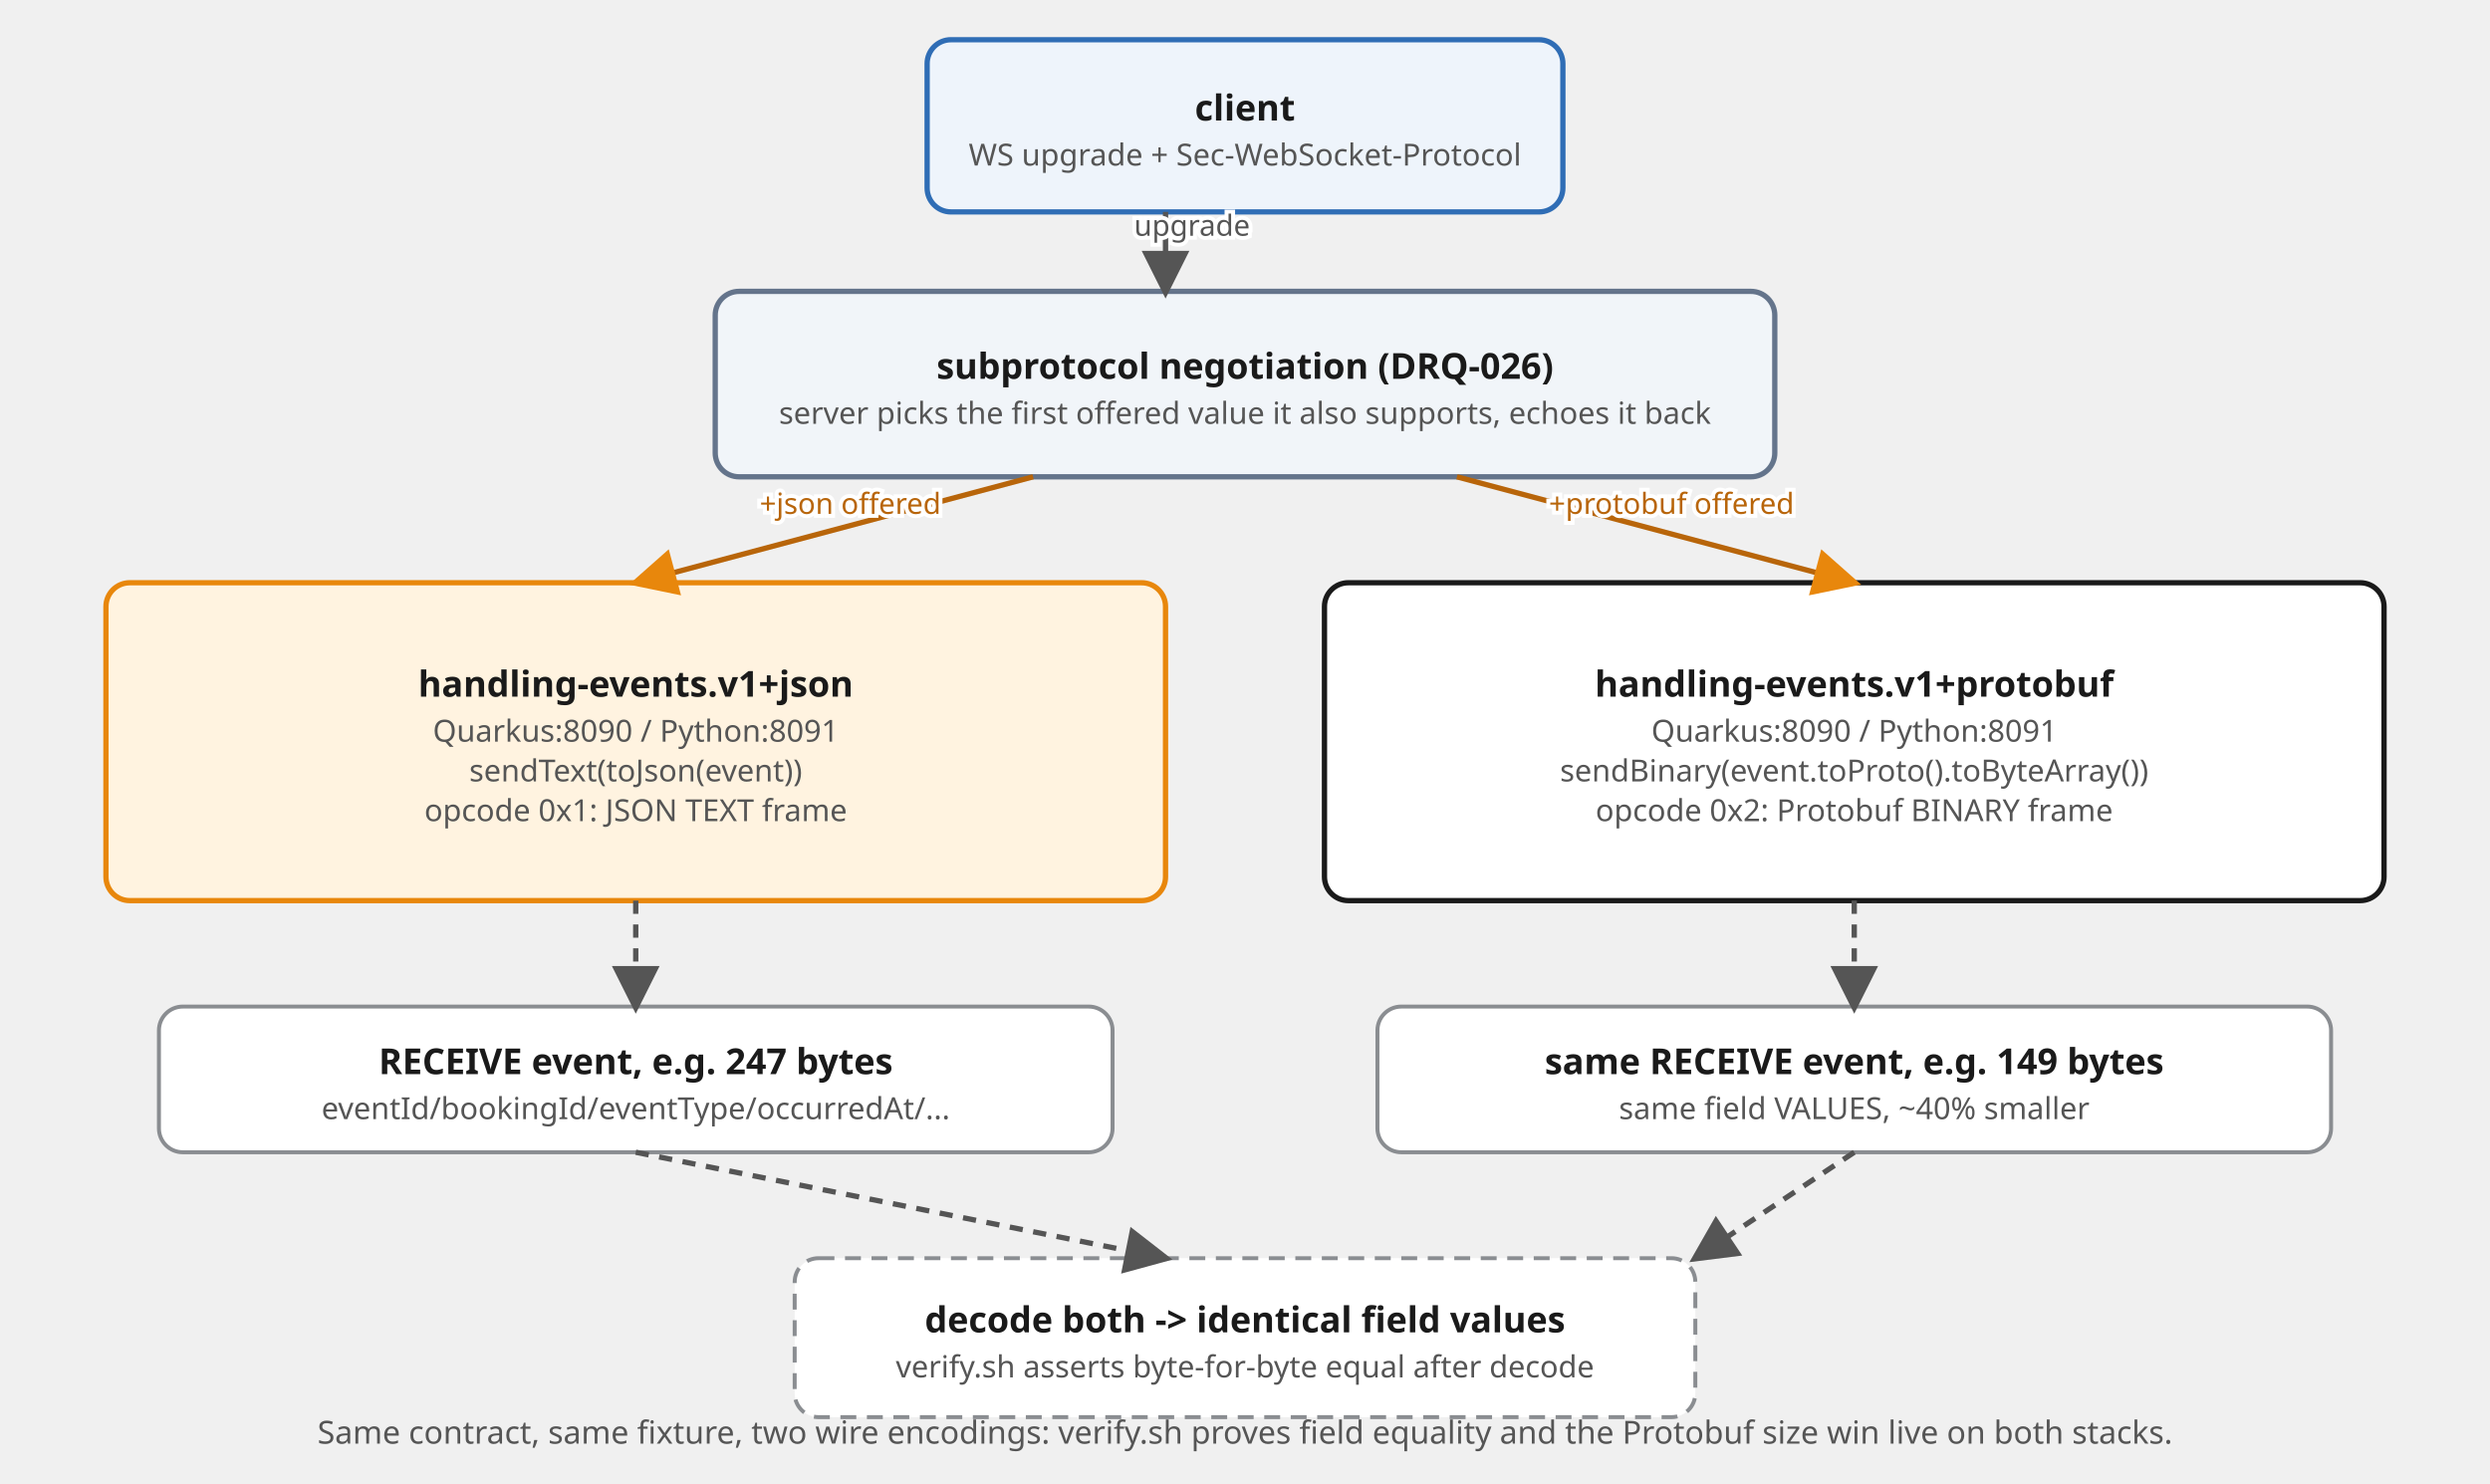
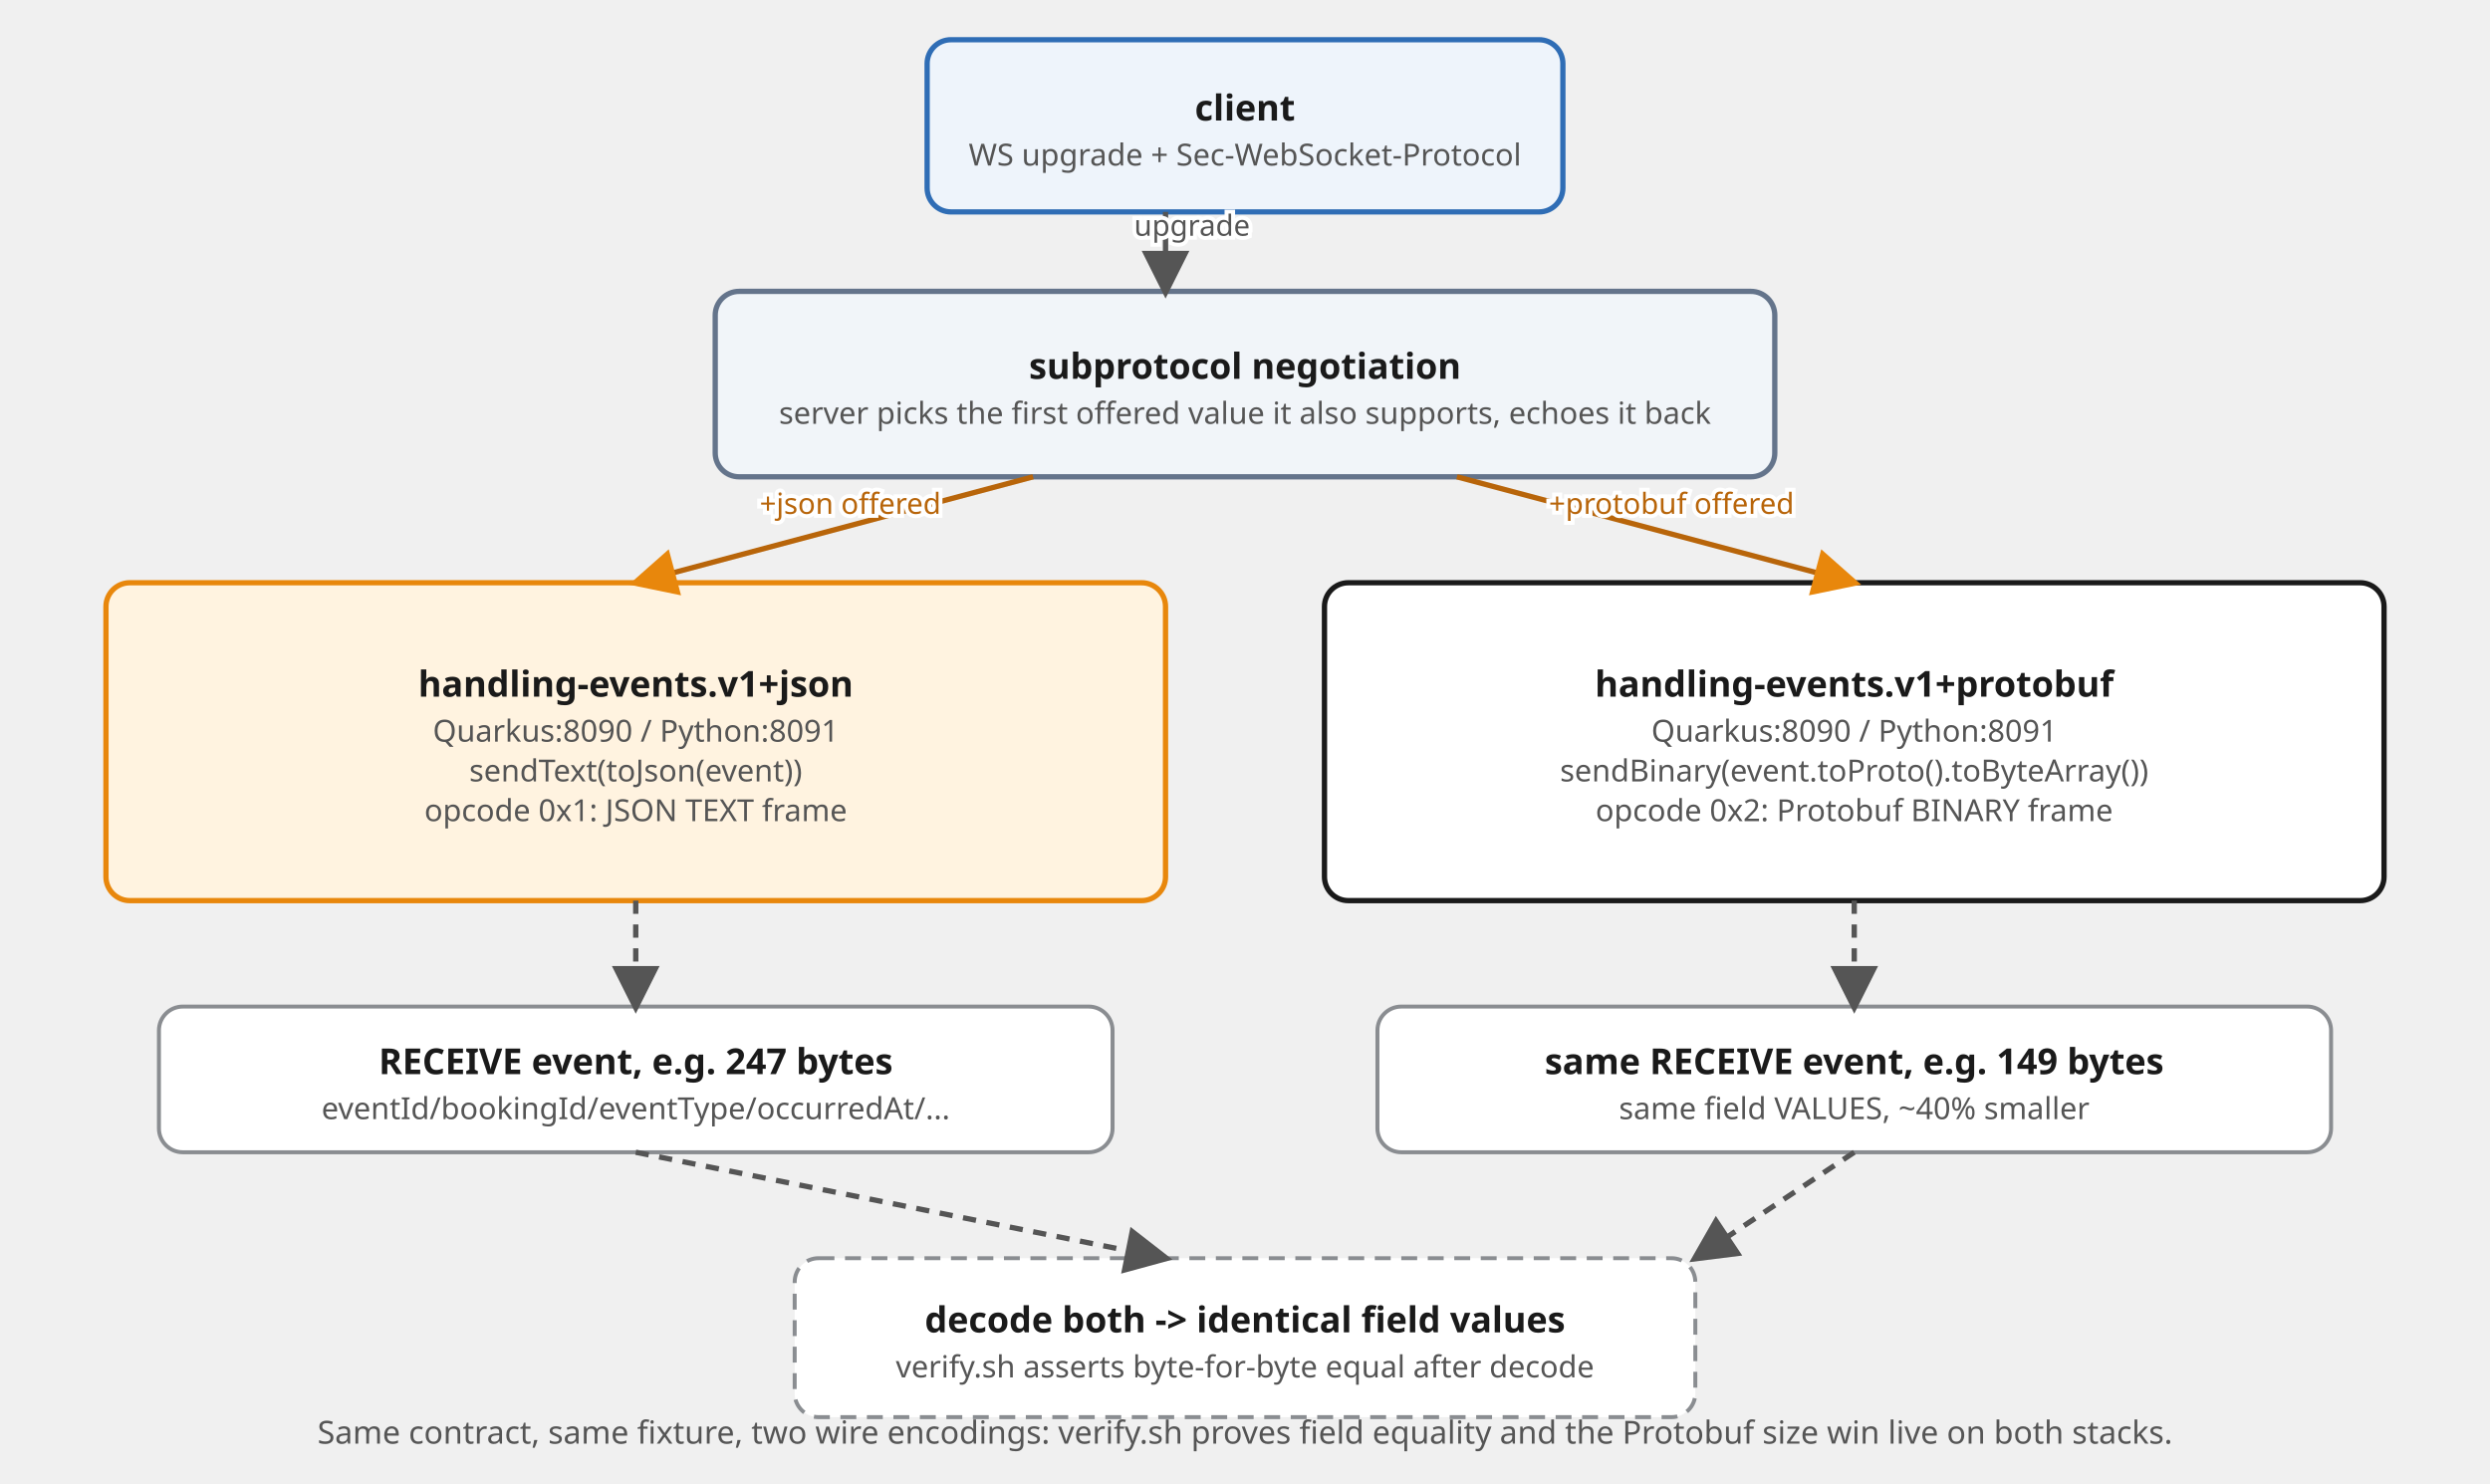
<svg xmlns="http://www.w3.org/2000/svg" viewBox="0 0 940 560" font-family="'Red Hat Text', system-ui, sans-serif" role="img">
  <defs>
    <marker id="a" viewBox="0 0 10 10" refX="8.5" refY="5" markerWidth="9" markerHeight="9" orient="auto-start-reverse">
      <path d="M0,0 L10,5 L0,10 z" fill="#555" />
    </marker>
    <marker id="am" viewBox="0 0 10 10" refX="8.5" refY="5" markerWidth="9" markerHeight="9" orient="auto-start-reverse">
      <path d="M0,0 L10,5 L0,10 z" fill="#e8870c" />
    </marker>
  </defs>
  <rect x="350" y="15" width="240" height="65" rx="9" fill="#eef4fb" stroke="#2f6db5" stroke-width="2" />
  <text x="470.0" y="45.5" font-size="13.5" font-weight="700" fill="#1a1a1a" text-anchor="middle">client</text>
  <text x="470.0" y="62.5" font-size="11.5" fill="#555555" text-anchor="middle">WS upgrade + Sec-WebSocket-Protocol</text>
  <rect x="270" y="110" width="400" height="70" rx="9" fill="#f1f5f9" stroke="#64748b" stroke-width="2" />
-   <text x="470.0" y="143.0" font-size="13.5" font-weight="700" fill="#1a1a1a" text-anchor="middle">subprotocol negotiation (DRQ-026)</text>
+   <text x="470.0" y="143.0" font-size="13.5" font-weight="700" fill="#1a1a1a" text-anchor="middle">subprotocol negotiation</text>
  <text x="470.0" y="160.0" font-size="11.5" fill="#555555" text-anchor="middle">server picks the first offered value it also supports, echoes it back</text>
  <rect x="40" y="220" width="400" height="120" rx="9" fill="#fff3e0" stroke="#e8870c" stroke-width="2" />
  <text x="240.0" y="263.0" font-size="13.5" font-weight="700" fill="#1a1a1a" text-anchor="middle">handling-events.v1+json</text>
  <text x="240.0" y="280.0" font-size="11.5" fill="#555555" text-anchor="middle">Quarkus:8090 / Python:8091</text>
  <text x="240.0" y="295.0" font-size="11.5" fill="#555555" text-anchor="middle">sendText(toJson(event))</text>
  <text x="240.0" y="310.0" font-size="11.5" fill="#555555" text-anchor="middle">opcode 0x1: JSON TEXT frame</text>
  <rect x="500" y="220" width="400" height="120" rx="9" fill="#ffffff" stroke="#1a1a1a" stroke-width="2" />
  <text x="700.0" y="263.0" font-size="13.5" font-weight="700" fill="#1a1a1a" text-anchor="middle">handling-events.v1+protobuf</text>
  <text x="700.0" y="280.0" font-size="11.5" fill="#555555" text-anchor="middle">Quarkus:8090 / Python:8091</text>
  <text x="700.0" y="295.0" font-size="11.5" fill="#555555" text-anchor="middle">sendBinary(event.toProto().toByteArray())</text>
  <text x="700.0" y="310.0" font-size="11.5" fill="#555555" text-anchor="middle">opcode 0x2: Protobuf BINARY frame</text>
  <rect x="60" y="380" width="360" height="55" rx="9" fill="#ffffff" stroke="#8a8d91" stroke-width="1.5" />
  <text x="240.0" y="405.5" font-size="13.5" font-weight="700" fill="#1a1a1a" text-anchor="middle">RECEIVE event, e.g. 247 bytes</text>
  <text x="240.0" y="422.5" font-size="11.5" fill="#555555" text-anchor="middle">eventId/bookingId/eventType/occurredAt/...</text>
  <rect x="520" y="380" width="360" height="55" rx="9" fill="#ffffff" stroke="#8a8d91" stroke-width="1.5" />
  <text x="700.0" y="405.5" font-size="13.5" font-weight="700" fill="#1a1a1a" text-anchor="middle">same RECEIVE event, e.g. 149 bytes</text>
  <text x="700.0" y="422.5" font-size="11.5" fill="#555555" text-anchor="middle">same field VALUES, ~40% smaller</text>
  <rect x="300" y="475" width="340" height="60" rx="9" fill="#ffffff" stroke="#8a8d91" stroke-width="1.5" stroke-dasharray="6 4" />
  <text x="470.0" y="503.0" font-size="13.5" font-weight="700" fill="#1a1a1a" text-anchor="middle">decode both -&gt; identical field values</text>
  <text x="470.0" y="520.0" font-size="11.5" fill="#555555" text-anchor="middle">verify.sh asserts byte-for-byte equal after decode</text>
  <path d="M440,80 L440,110" fill="none" stroke="#555" stroke-width="2" marker-end="url(#a)" />
  <text x="450.0" y="89.0" font-size="11" fill="#ffffff" stroke="#ffffff" stroke-width="3" paint-order="stroke" text-anchor="middle">upgrade</text>
  <text x="450.0" y="89.0" font-size="11" fill="#555" text-anchor="middle">upgrade</text>
  <path d="M390,180 L240,220" fill="none" stroke="#b8650a" stroke-width="2" marker-end="url(#am)" />
  <text x="321.0" y="194.0" font-size="11" fill="#ffffff" stroke="#ffffff" stroke-width="3" paint-order="stroke" text-anchor="middle">+json offered</text>
  <text x="321.0" y="194.0" font-size="11" fill="#b8650a" text-anchor="middle">+json offered</text>
  <path d="M550,180 L700,220" fill="none" stroke="#b8650a" stroke-width="2" marker-end="url(#am)" />
  <text x="631.0" y="194.0" font-size="11" fill="#ffffff" stroke="#ffffff" stroke-width="3" paint-order="stroke" text-anchor="middle">+protobuf offered</text>
  <text x="631.0" y="194.0" font-size="11" fill="#b8650a" text-anchor="middle">+protobuf offered</text>
  <path d="M240,340 L240,380" fill="none" stroke="#555" stroke-width="2" stroke-dasharray="5 4" marker-end="url(#a)" />
  <path d="M700,340 L700,380" fill="none" stroke="#555" stroke-width="2" stroke-dasharray="5 4" marker-end="url(#a)" />
  <path d="M240,435 L440,475" fill="none" stroke="#555" stroke-width="2" stroke-dasharray="5 4" marker-end="url(#a)" />
  <path d="M700,435 L640,475" fill="none" stroke="#555" stroke-width="2" stroke-dasharray="5 4" marker-end="url(#a)" />
  <text x="470" y="545" font-size="12" fill="#555555" text-anchor="middle">Same contract, same fixture, two wire encodings: verify.sh proves field equality and the Protobuf size win live on both stacks.</text>
</svg>
